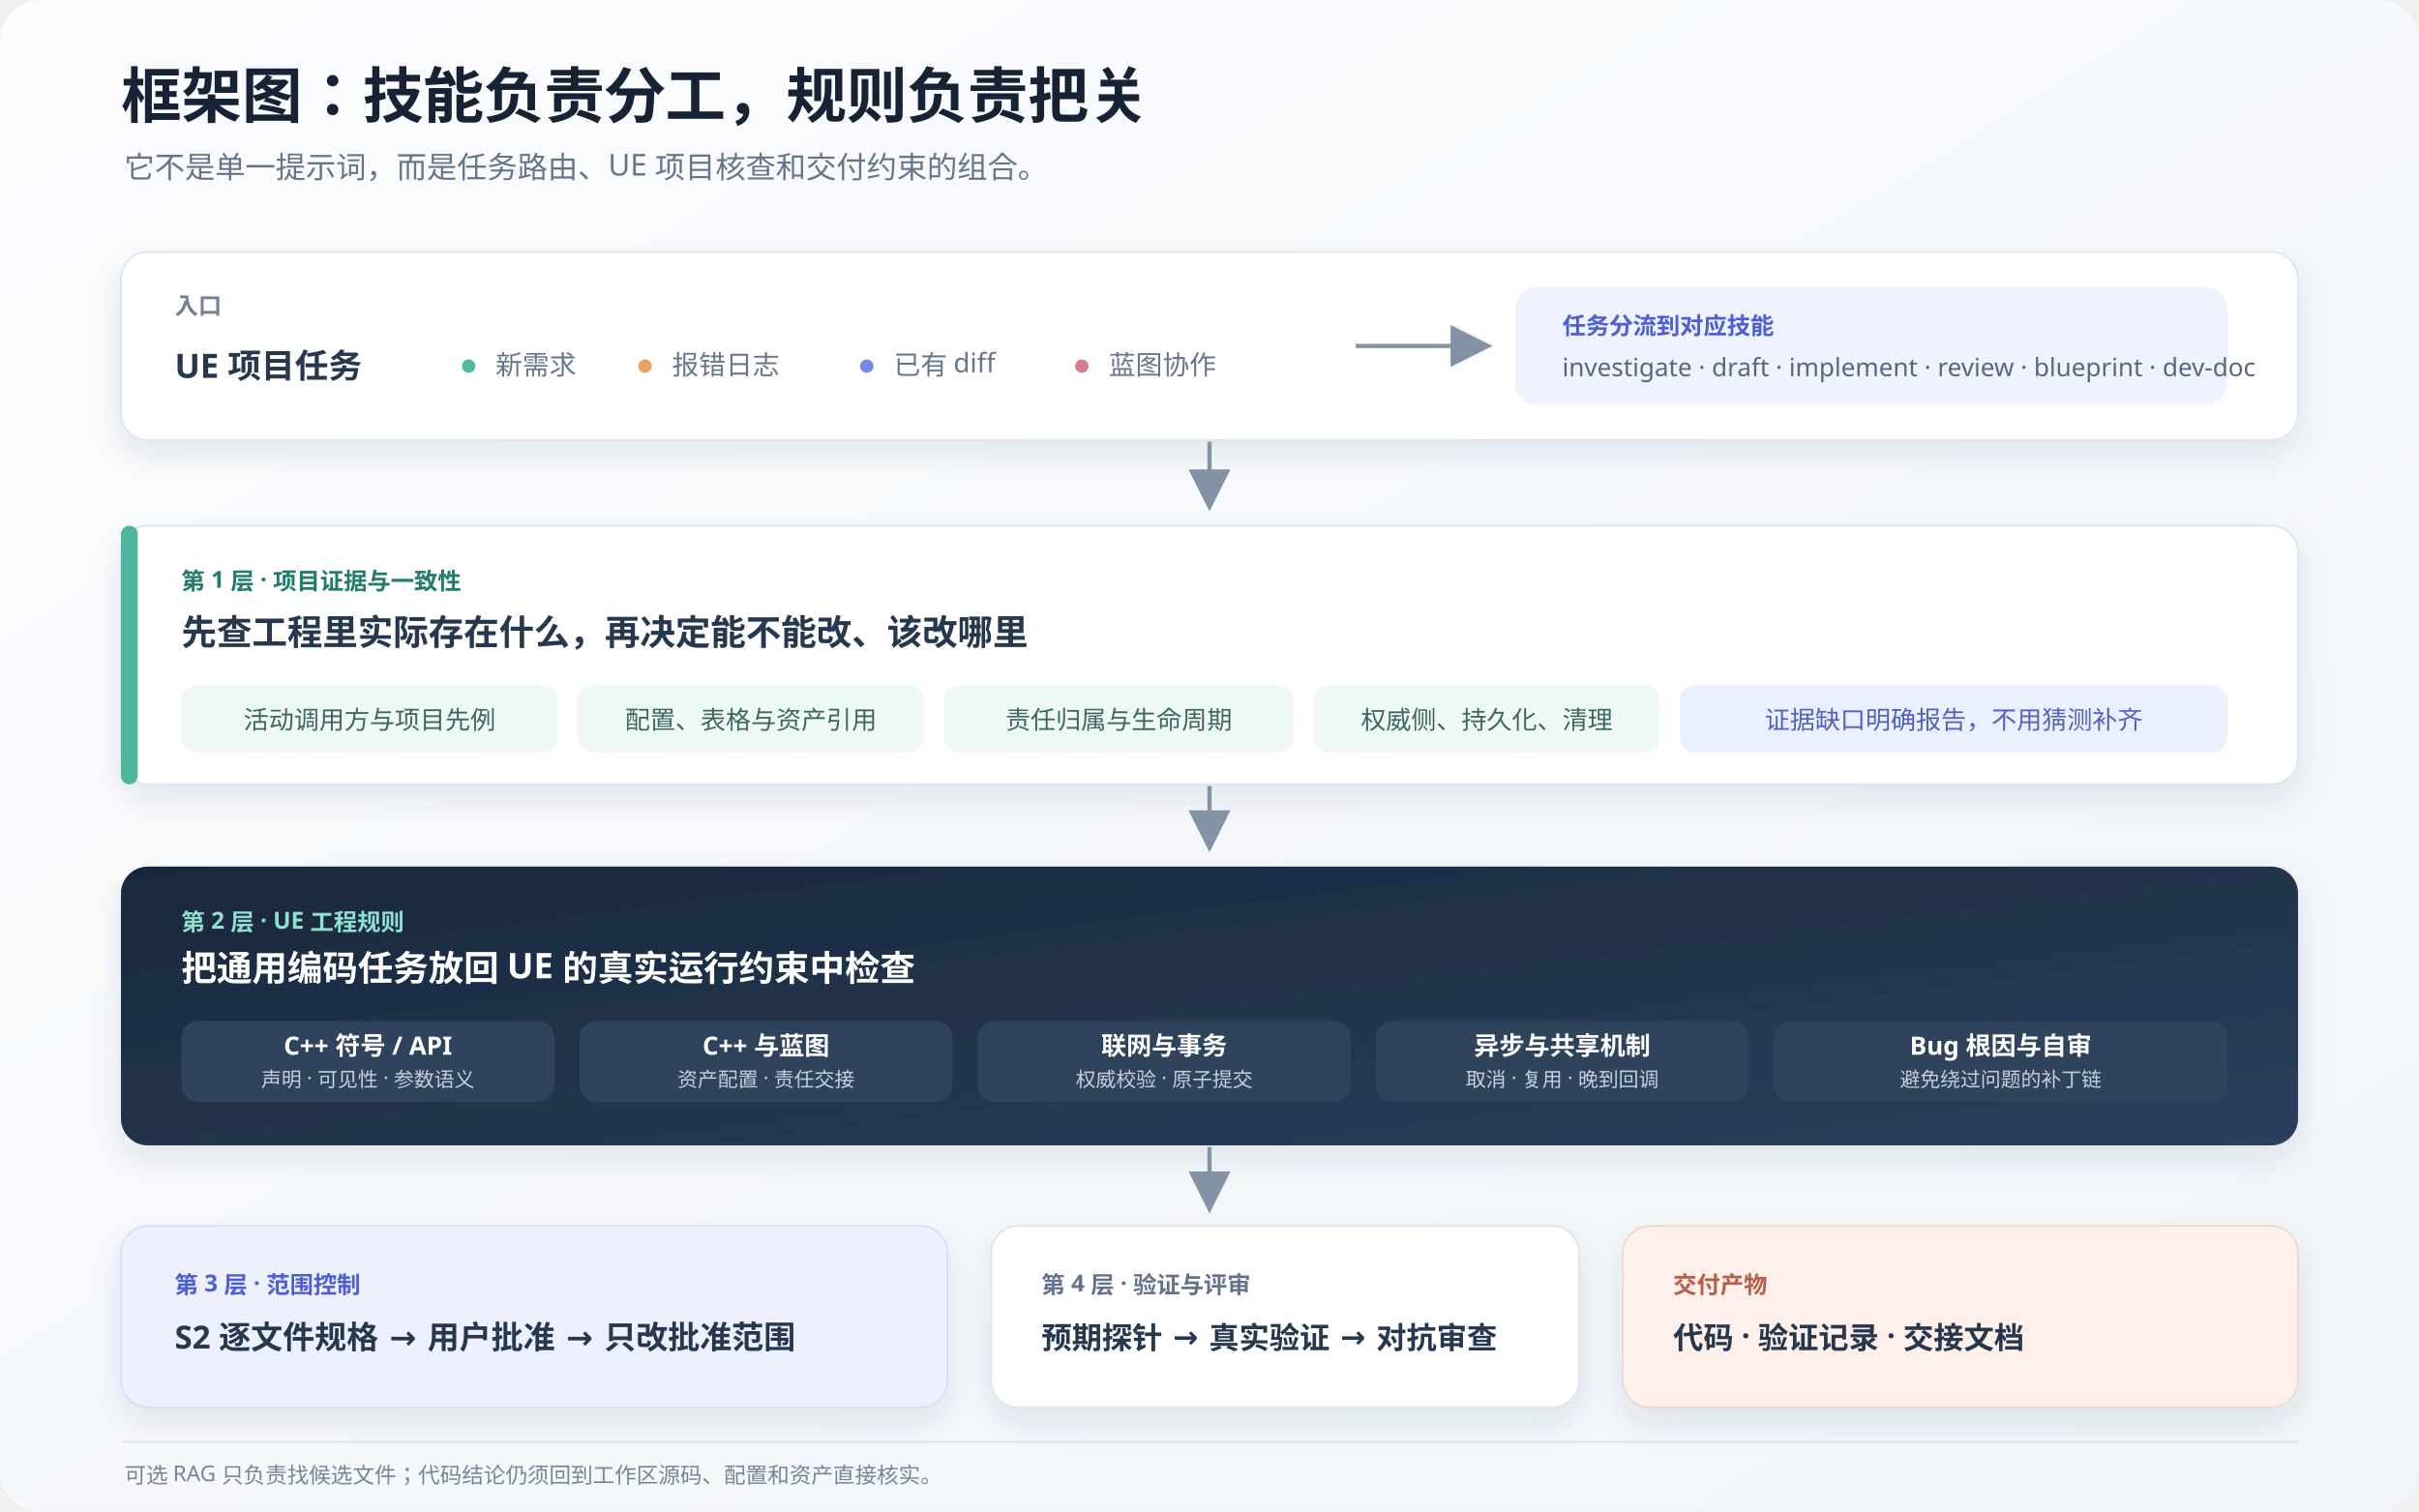
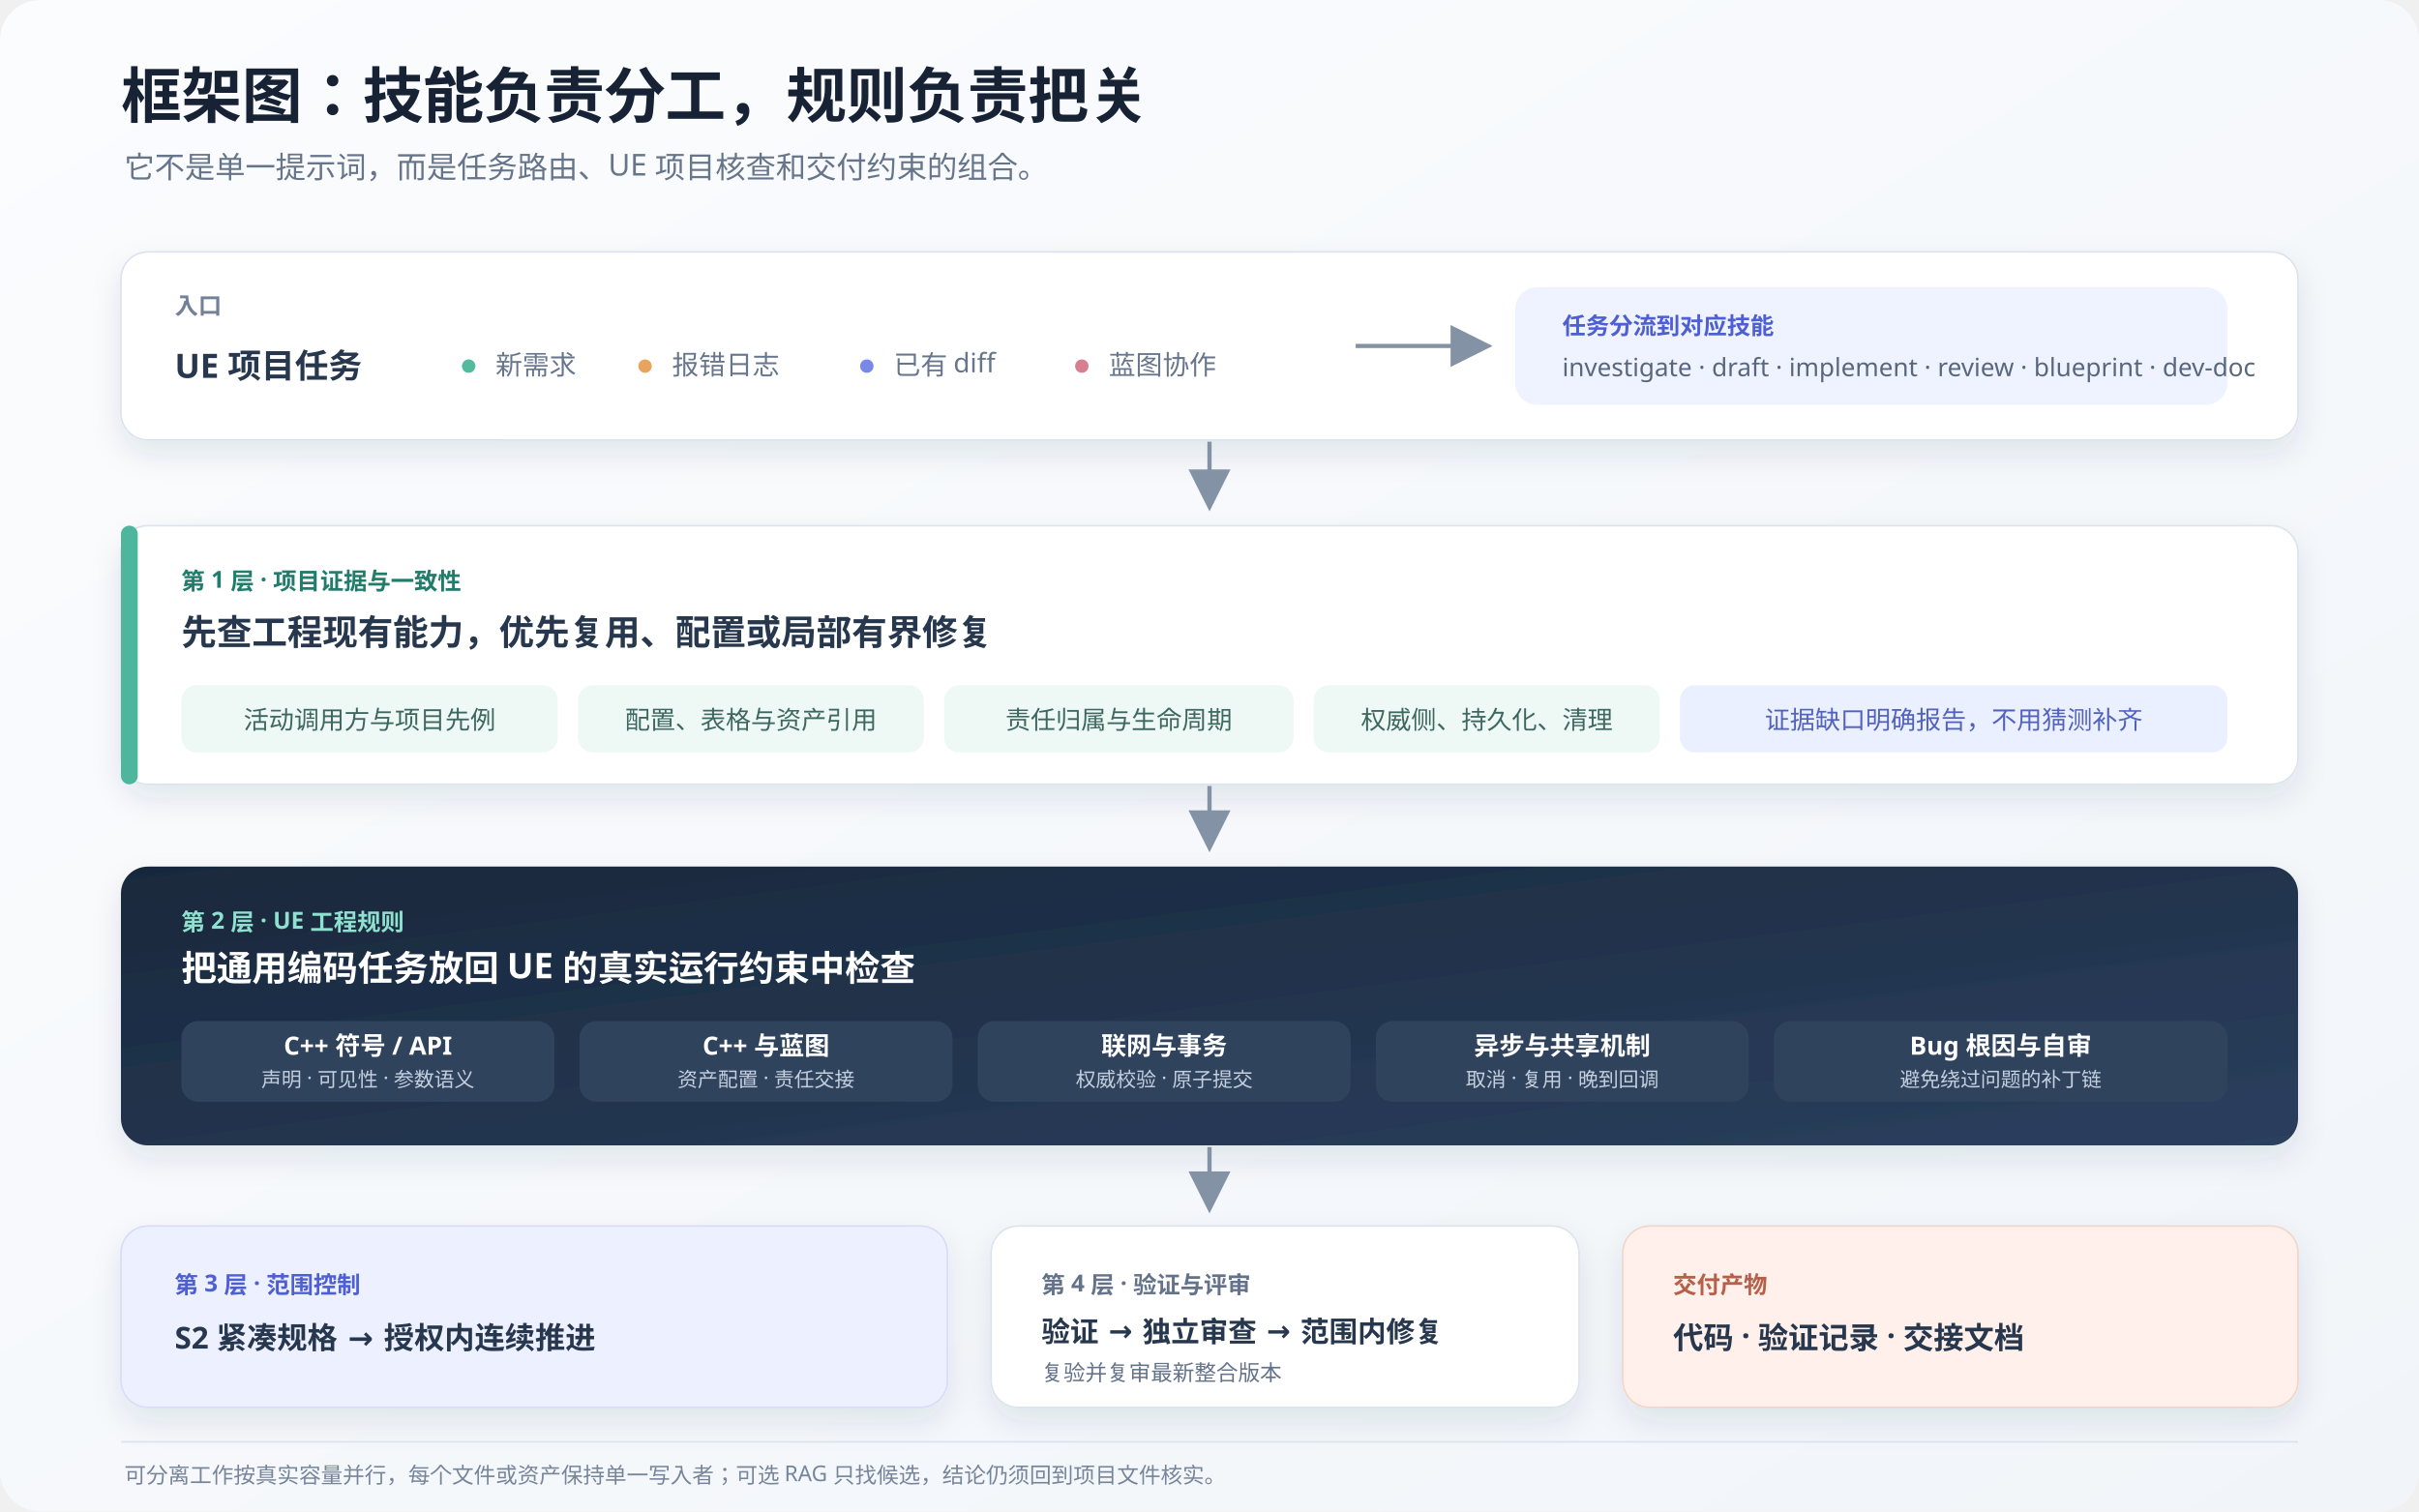
<svg xmlns="http://www.w3.org/2000/svg" width="1440" height="900" viewBox="0 0 1440 900" role="img" aria-labelledby="title desc">
  <defs>
    <linearGradient id="canvas" x1="0" y1="0" x2="1" y2="1">
      <stop offset="0" stop-color="#fbfcfe" />
      <stop offset="1" stop-color="#f1f5f9" />
    </linearGradient>
    <linearGradient id="center" x1="0" y1="0" x2="1" y2="1">
      <stop offset="0" stop-color="#19283c" />
      <stop offset="1" stop-color="#2b3f5e" />
    </linearGradient>
    <linearGradient id="path" x1="0" y1="0" x2="1" y2="0">
      <stop offset="0" stop-color="#4eb99f" />
      <stop offset=".55" stop-color="#7485ee" />
      <stop offset="1" stop-color="#df8d83" />
    </linearGradient>
    <filter id="shadow" x="-15%" y="-20%" width="130%" height="145%">
      <feDropShadow dx="0" dy="8" stdDeviation="9" flood-color="#213149" flood-opacity=".10" />
    </filter>
    <marker id="arrow" markerWidth="10" markerHeight="10" refX="7" refY="5" orient="auto">
      <path d="M0 0L10 5L0 10z" fill="#8492a5" />
    </marker>
  </defs>
  <rect width="1440" height="900" rx="24" fill="url(#canvas)" />
  <text x="72" y="70" fill="#172335" font-family="Segoe UI, Microsoft YaHei, sans-serif" font-size="36" font-weight="700">框架图：技能负责分工，规则负责把关</text>
  <text x="74" y="106" fill="#66758a" font-family="Segoe UI, Microsoft YaHei, sans-serif" font-size="18">它不是单一提示词，而是任务路由、UE 项目核查和交付约束的组合。</text>
  <g filter="url(#shadow)">
    <rect x="72" y="150" width="1296" height="112" rx="16" fill="#ffffff" stroke="#dbe3ed" />
  </g>
  <text x="104" y="187" fill="#738197" font-family="Segoe UI, Microsoft YaHei, sans-serif" font-size="14" font-weight="700">入口</text>
  <text x="104" y="225" fill="#27384e" font-family="Segoe UI, Microsoft YaHei, sans-serif" font-size="20" font-weight="700">UE 项目任务</text>
  <text x="295" y="223" fill="#67768c" font-family="Segoe UI, Microsoft YaHei, sans-serif" font-size="16">新需求</text>
  <circle cx="279" cy="218" r="4" fill="#53b99f" />
  <text x="400" y="223" fill="#67768c" font-family="Segoe UI, Microsoft YaHei, sans-serif" font-size="16">报错日志</text>
  <circle cx="384" cy="218" r="4" fill="#e8a45e" />
  <text x="532" y="223" fill="#67768c" font-family="Segoe UI, Microsoft YaHei, sans-serif" font-size="16">已有 diff</text>
  <circle cx="516" cy="218" r="4" fill="#7888e9" />
  <text x="660" y="223" fill="#67768c" font-family="Segoe UI, Microsoft YaHei, sans-serif" font-size="16">蓝图协作</text>
  <circle cx="644" cy="218" r="4" fill="#d67f91" />
  <path d="M807 206h74" fill="none" stroke="#8492a5" stroke-width="2.5" marker-end="url(#arrow)" />
  <rect x="902" y="171" width="424" height="70" rx="13" fill="#eff2ff" />
  <text x="930" y="199" fill="#4e5fd2" font-family="Segoe UI, Microsoft YaHei, sans-serif" font-size="14" font-weight="700">任务分流到对应技能</text>
  <text x="930" y="224" fill="#59677d" font-family="Segoe UI, Microsoft YaHei, sans-serif" font-size="15">investigate · draft · implement · review · blueprint · dev-doc</text>
  <path d="M720 263v34" fill="none" stroke="#8492a5" stroke-width="2.5" marker-end="url(#arrow)" />
  <g filter="url(#shadow)">
    <rect x="72" y="313" width="1296" height="154" rx="16" fill="#ffffff" stroke="#dbe3ed" />
  </g>
  <rect x="72" y="313" width="10" height="154" rx="5" fill="#4db69d" />
  <text x="108" y="351" fill="#217c6b" font-family="Segoe UI, Microsoft YaHei, sans-serif" font-size="14" font-weight="700">第 1 层 · 项目证据与一致性</text>
-   <text x="108" y="384" fill="#27384e" font-family="Segoe UI, Microsoft YaHei, sans-serif" font-size="21" font-weight="700">先查工程里实际存在什么，再决定能不能改、该改哪里</text>
+   <text x="108" y="384" fill="#27384e" font-family="Segoe UI, Microsoft YaHei, sans-serif" font-size="21" font-weight="700">先查工程现有能力，优先复用、配置或局部有界修复</text>
  <g font-family="Segoe UI, Microsoft YaHei, sans-serif" font-size="15">
    <rect x="108" y="408" width="224" height="40" rx="9" fill="#eef8f5" />
    <text x="220" y="434" text-anchor="middle" fill="#3e675f">活动调用方与项目先例</text>
    <rect x="344" y="408" width="206" height="40" rx="9" fill="#eef8f5" />
    <text x="447" y="434" text-anchor="middle" fill="#3e675f">配置、表格与资产引用</text>
    <rect x="562" y="408" width="208" height="40" rx="9" fill="#eef8f5" />
    <text x="666" y="434" text-anchor="middle" fill="#3e675f">责任归属与生命周期</text>
    <rect x="782" y="408" width="206" height="40" rx="9" fill="#eef8f5" />
    <text x="885" y="434" text-anchor="middle" fill="#3e675f">权威侧、持久化、清理</text>
    <rect x="1000" y="408" width="326" height="40" rx="9" fill="#eaf0ff" />
    <text x="1163" y="434" text-anchor="middle" fill="#5363bd">证据缺口明确报告，不用猜测补齐</text>
  </g>
  <path d="M720 468v32" fill="none" stroke="#8492a5" stroke-width="2.5" marker-end="url(#arrow)" />
  <g filter="url(#shadow)">
    <rect x="72" y="516" width="1296" height="166" rx="16" fill="url(#center)" />
  </g>
  <text x="108" y="554" fill="#8ee0cf" font-family="Segoe UI, Microsoft YaHei, sans-serif" font-size="14" font-weight="700">第 2 层 · UE 工程规则</text>
  <text x="108" y="584" fill="#ffffff" font-family="Segoe UI, Microsoft YaHei, sans-serif" font-size="21" font-weight="700">把通用编码任务放回 UE 的真实运行约束中检查</text>
  <g font-family="Segoe UI, Microsoft YaHei, sans-serif">
    <rect x="108" y="608" width="222" height="48" rx="10" fill="#30435d" />
    <text x="219" y="628" text-anchor="middle" fill="#ffffff" font-size="15" font-weight="700">C++ 符号 / API</text>
    <text x="219" y="647" text-anchor="middle" fill="#c3cfdf" font-size="12">声明 · 可见性 · 参数语义</text>
    <rect x="345" y="608" width="222" height="48" rx="10" fill="#30435d" />
    <text x="456" y="628" text-anchor="middle" fill="#ffffff" font-size="15" font-weight="700">C++ 与蓝图</text>
    <text x="456" y="647" text-anchor="middle" fill="#c3cfdf" font-size="12">资产配置 · 责任交接</text>
    <rect x="582" y="608" width="222" height="48" rx="10" fill="#30435d" />
    <text x="693" y="628" text-anchor="middle" fill="#ffffff" font-size="15" font-weight="700">联网与事务</text>
    <text x="693" y="647" text-anchor="middle" fill="#c3cfdf" font-size="12">权威校验 · 原子提交</text>
    <rect x="819" y="608" width="222" height="48" rx="10" fill="#30435d" />
    <text x="930" y="628" text-anchor="middle" fill="#ffffff" font-size="15" font-weight="700">异步与共享机制</text>
    <text x="930" y="647" text-anchor="middle" fill="#c3cfdf" font-size="12">取消 · 复用 · 晚到回调</text>
    <rect x="1056" y="608" width="270" height="48" rx="10" fill="#30435d" />
    <text x="1191" y="628" text-anchor="middle" fill="#ffffff" font-size="15" font-weight="700">Bug 根因与自审</text>
    <text x="1191" y="647" text-anchor="middle" fill="#c3cfdf" font-size="12">避免绕过问题的补丁链</text>
  </g>
  <path d="M720 683v32" fill="none" stroke="#8492a5" stroke-width="2.5" marker-end="url(#arrow)" />
  <g filter="url(#shadow)">
    <rect x="72" y="730" width="492" height="108" rx="16" fill="#edf0ff" stroke="#d7dcfa" />
    <rect x="590" y="730" width="350" height="108" rx="16" fill="#ffffff" stroke="#dbe3ed" />
    <rect x="966" y="730" width="402" height="108" rx="16" fill="#fff0eb" stroke="#f0d6cb" />
  </g>
  <text x="104" y="770" fill="#4e5fd2" font-family="Segoe UI, Microsoft YaHei, sans-serif" font-size="14" font-weight="700">第 3 层 · 范围控制</text>
-   <text x="104" y="803" fill="#27384e" font-family="Segoe UI, Microsoft YaHei, sans-serif" font-size="19" font-weight="700">S2 逐文件规格 → 用户批准 → 只改批准范围</text>
+   <text x="104" y="803" fill="#27384e" font-family="Segoe UI, Microsoft YaHei, sans-serif" font-size="18" font-weight="700">S2 紧凑规格 → 授权内连续推进</text>
  <text x="620" y="770" fill="#64738a" font-family="Segoe UI, Microsoft YaHei, sans-serif" font-size="14" font-weight="700">第 4 层 · 验证与评审</text>
-   <text x="620" y="803" fill="#27384e" font-family="Segoe UI, Microsoft YaHei, sans-serif" font-size="18" font-weight="700">预期探针 → 真实验证 → 对抗审查</text>
+   <text x="620" y="799" fill="#27384e" font-family="Segoe UI, Microsoft YaHei, sans-serif" font-size="17" font-weight="700">验证 → 独立审查 → 范围内修复</text>
+   <text x="620" y="822" fill="#64738a" font-family="Segoe UI, Microsoft YaHei, sans-serif" font-size="13">复验并复审最新整合版本</text>
  <text x="996" y="770" fill="#b66049" font-family="Segoe UI, Microsoft YaHei, sans-serif" font-size="14" font-weight="700">交付产物</text>
  <text x="996" y="803" fill="#27384e" font-family="Segoe UI, Microsoft YaHei, sans-serif" font-size="18" font-weight="700">代码 · 验证记录 · 交接文档</text>
  <rect x="72" y="858" width="1296" height="1" fill="#dbe3ed" />
-   <text x="74" y="883" fill="#77859a" font-family="Segoe UI, Microsoft YaHei, sans-serif" font-size="13">可选 RAG 只负责找候选文件；代码结论仍须回到工作区源码、配置和资产直接核实。</text>
+   <text x="74" y="883" fill="#77859a" font-family="Segoe UI, Microsoft YaHei, sans-serif" font-size="13">可分离工作按真实容量并行，每个文件或资产保持单一写入者；可选 RAG 只找候选，结论仍须回到项目文件核实。</text>
</svg>
